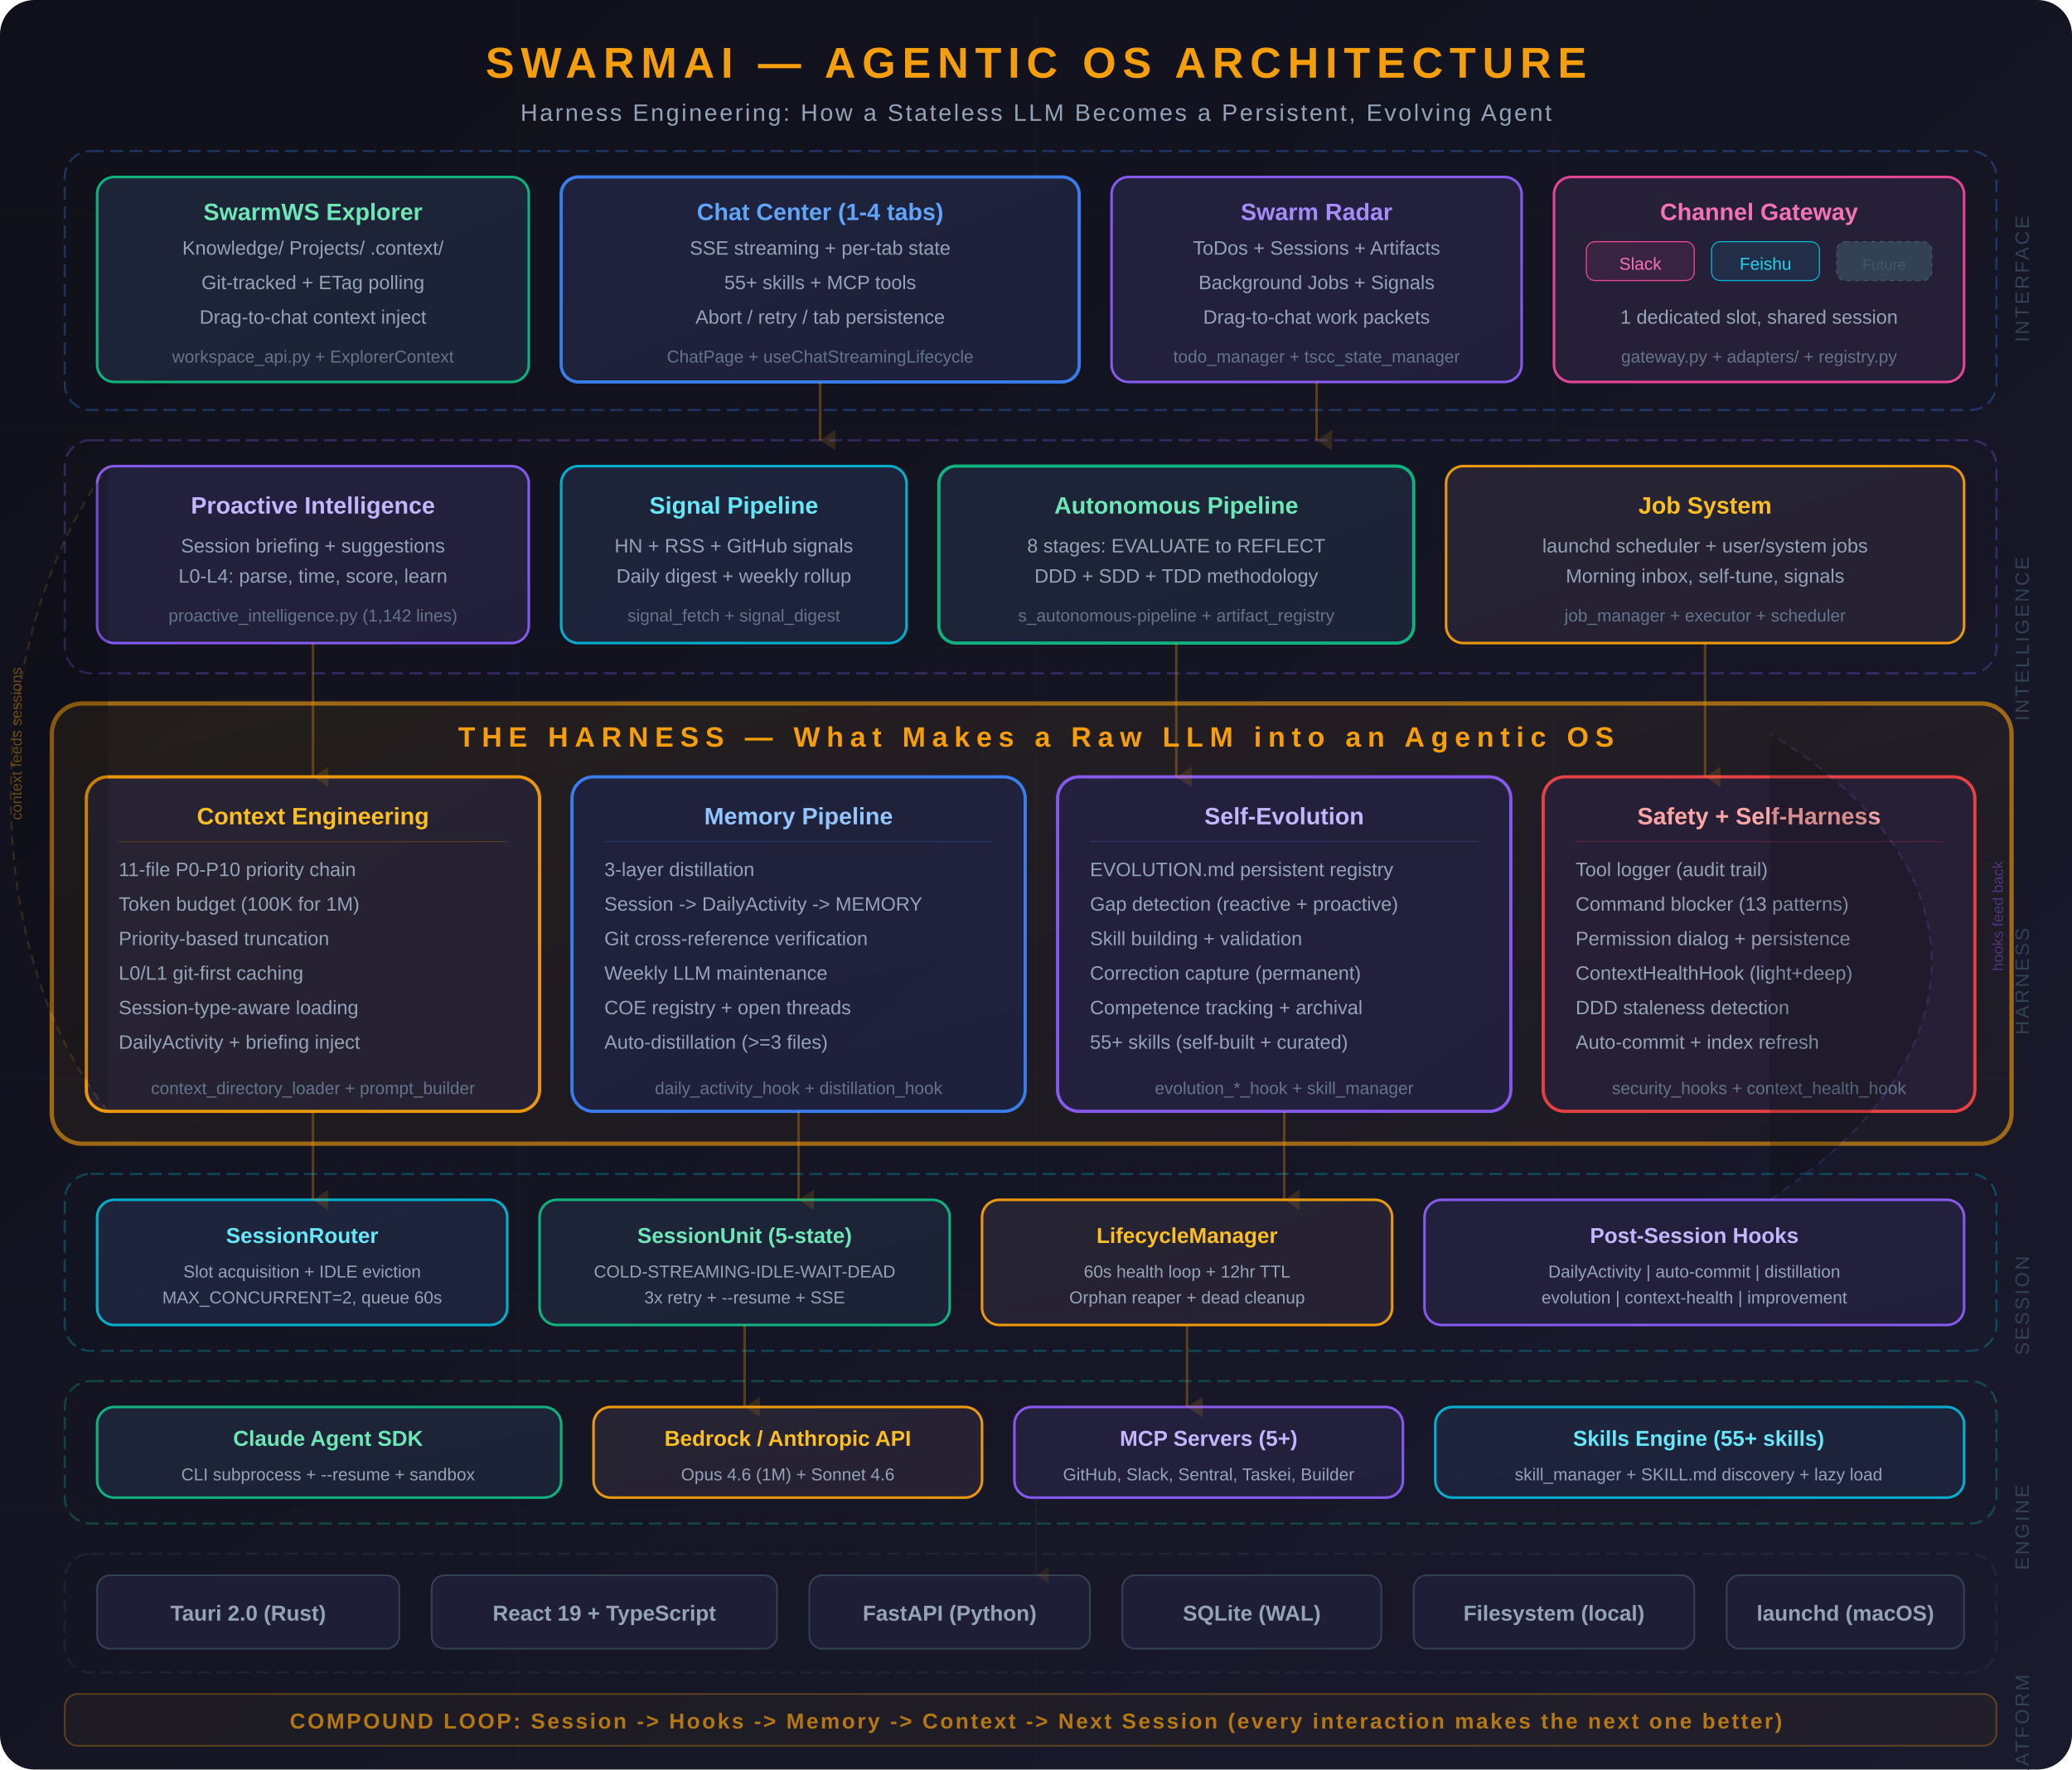
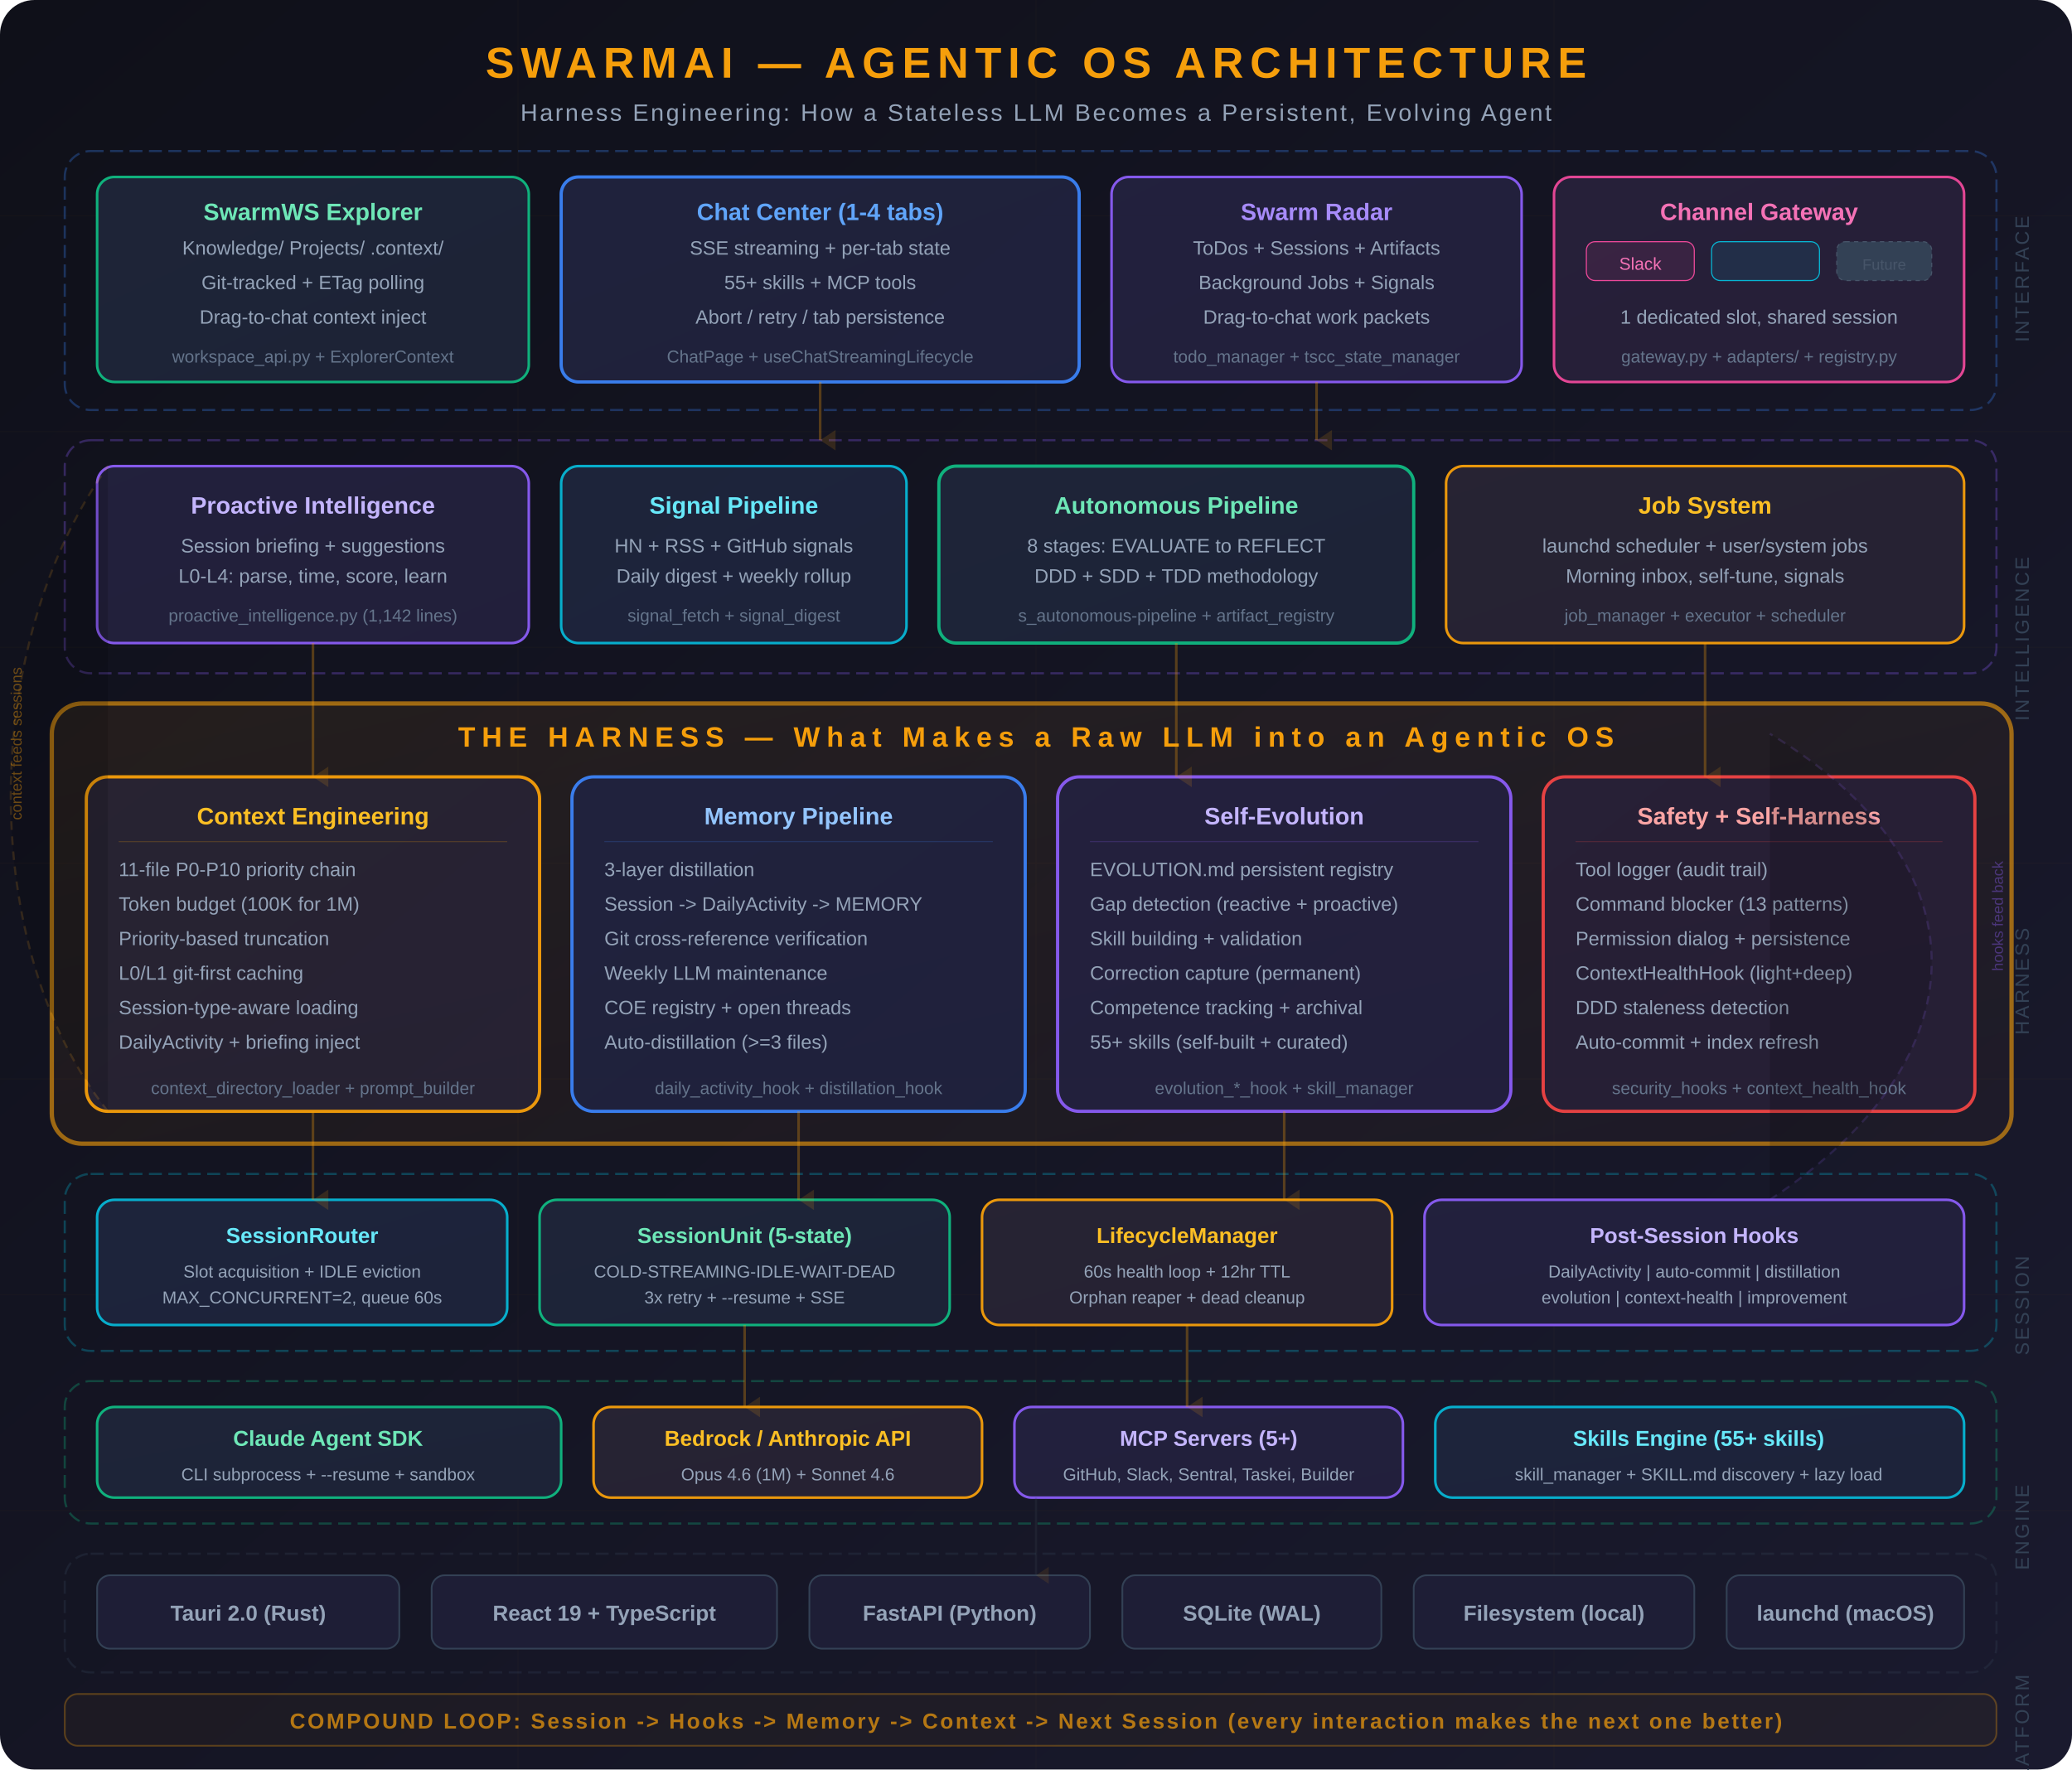
<svg xmlns="http://www.w3.org/2000/svg" viewBox="0 0 960 820" width="960" height="820">
  <defs>
    <linearGradient id="bg" x1="0%" y1="0%" x2="100%" y2="100%">
      <stop offset="0%" stop-color="#0f1019" />
      <stop offset="100%" stop-color="#1a1a2e" />
    </linearGradient>
    <linearGradient id="gold" x1="0%" y1="0%" x2="100%" y2="100%">
      <stop offset="0%" stop-color="#f59e0b" />
      <stop offset="100%" stop-color="#d97706" />
    </linearGradient>
    <linearGradient id="blue" x1="0%" y1="0%" x2="100%" y2="100%">
      <stop offset="0%" stop-color="#3b82f6" />
      <stop offset="100%" stop-color="#2563eb" />
    </linearGradient>
    <linearGradient id="purple" x1="0%" y1="0%" x2="100%" y2="100%">
      <stop offset="0%" stop-color="#8b5cf6" />
      <stop offset="100%" stop-color="#7c3aed" />
    </linearGradient>
    <linearGradient id="green" x1="0%" y1="0%" x2="100%" y2="100%">
      <stop offset="0%" stop-color="#10b981" />
      <stop offset="100%" stop-color="#059669" />
    </linearGradient>
    <linearGradient id="red" x1="0%" y1="0%" x2="100%" y2="100%">
      <stop offset="0%" stop-color="#ef4444" />
      <stop offset="100%" stop-color="#dc2626" />
    </linearGradient>
    <linearGradient id="cyan" x1="0%" y1="0%" x2="100%" y2="100%">
      <stop offset="0%" stop-color="#06b6d4" />
      <stop offset="100%" stop-color="#0891b2" />
    </linearGradient>
    <linearGradient id="pink" x1="0%" y1="0%" x2="100%" y2="100%">
      <stop offset="0%" stop-color="#ec4899" />
      <stop offset="100%" stop-color="#db2777" />
    </linearGradient>
    <linearGradient id="harnessGlow" x1="0%" y1="0%" x2="100%" y2="100%">
      <stop offset="0%" stop-color="#f59e0b" stop-opacity="0.08" />
      <stop offset="100%" stop-color="#d97706" stop-opacity="0.03" />
    </linearGradient>
    <marker id="arrowDown" markerWidth="8" markerHeight="6" refX="4" refY="6" orient="auto">
      <polygon points="0 0, 8 0, 4 6" fill="#f59e0b" opacity="0.5" />
    </marker>
    <marker id="arrowUp" markerWidth="8" markerHeight="6" refX="4" refY="0" orient="auto">
      <polygon points="0 6, 8 6, 4 0" fill="#8b5cf6" opacity="0.5" />
    </marker>
    <marker id="arrowRight" markerWidth="8" markerHeight="6" refX="8" refY="3" orient="auto">
      <polygon points="0 0, 8 3, 0 6" fill="#f59e0b" opacity="0.5" />
    </marker>
  </defs>
  <rect width="960" height="820" rx="16" fill="url(#bg)" />
  <g opacity="0.02" stroke="#f59e0b">
    <line x1="0" y1="100" x2="960" y2="100" stroke-width="0.5" />
    <line x1="0" y1="200" x2="960" y2="200" stroke-width="0.5" />
    <line x1="0" y1="300" x2="960" y2="300" stroke-width="0.5" />
    <line x1="0" y1="400" x2="960" y2="400" stroke-width="0.5" />
    <line x1="0" y1="500" x2="960" y2="500" stroke-width="0.5" />
    <line x1="0" y1="600" x2="960" y2="600" stroke-width="0.5" />
    <line x1="0" y1="700" x2="960" y2="700" stroke-width="0.5" />
    <line x1="240" y1="0" x2="240" y2="820" stroke-width="0.5" />
    <line x1="480" y1="0" x2="480" y2="820" stroke-width="0.5" />
    <line x1="720" y1="0" x2="720" y2="820" stroke-width="0.5" />
  </g>
  <text x="480" y="36" text-anchor="middle" fill="#f59e0b" font-family="Arial,Helvetica,sans-serif" font-size="20" font-weight="bold" letter-spacing="3">SWARMAI  —  AGENTIC OS ARCHITECTURE</text>
  <text x="480" y="56" text-anchor="middle" fill="#94a3b8" font-family="Arial,Helvetica,sans-serif" font-size="11" letter-spacing="1">Harness Engineering: How a Stateless LLM Becomes a Persistent, Evolving Agent</text>
  <g fill="#334155" font-family="Arial,Helvetica,sans-serif" font-size="9" letter-spacing="1">
    <text x="940" y="100" text-anchor="end" transform="rotate(-90,940,100)">INTERFACE</text>
    <text x="940" y="258" text-anchor="end" transform="rotate(-90,940,258)">INTELLIGENCE</text>
    <text x="940" y="430" text-anchor="end" transform="rotate(-90,940,430)">HARNESS</text>
    <text x="940" y="582" text-anchor="end" transform="rotate(-90,940,582)">SESSION</text>
    <text x="940" y="688" text-anchor="end" transform="rotate(-90,940,688)">ENGINE</text>
    <text x="940" y="776" text-anchor="end" transform="rotate(-90,940,776)">PLATFORM</text>
  </g>
  <rect x="30" y="70" width="895" height="120" rx="12" fill="none" stroke="#3b82f6" stroke-width="1" stroke-opacity="0.3" stroke-dasharray="6 3" />
  <rect x="45" y="82" width="200" height="95" rx="8" fill="#1e1e36" stroke="#10b981" stroke-width="1.2" opacity="0.95" />
  <rect x="45" y="82" width="200" height="95" rx="8" fill="url(#green)" opacity="0.04" />
  <text x="145" y="102" text-anchor="middle" fill="#6ee7b7" font-family="Arial,Helvetica,sans-serif" font-size="11" font-weight="bold">SwarmWS Explorer</text>
  <text x="145" y="118" text-anchor="middle" fill="#94a3b8" font-family="Arial,Helvetica,sans-serif" font-size="9">Knowledge/ Projects/ .context/</text>
  <text x="145" y="134" text-anchor="middle" fill="#94a3b8" font-family="Arial,Helvetica,sans-serif" font-size="9">Git-tracked + ETag polling</text>
  <text x="145" y="150" text-anchor="middle" fill="#94a3b8" font-family="Arial,Helvetica,sans-serif" font-size="9">Drag-to-chat context inject</text>
  <text x="145" y="168" text-anchor="middle" fill="#64748b" font-family="Arial,Helvetica,sans-serif" font-size="8">workspace_api.py + ExplorerContext</text>
  <rect x="260" y="82" width="240" height="95" rx="8" fill="#1e1e36" stroke="#3b82f6" stroke-width="1.5" opacity="0.95" />
  <rect x="260" y="82" width="240" height="95" rx="8" fill="url(#blue)" opacity="0.04" />
  <text x="380" y="102" text-anchor="middle" fill="#60a5fa" font-family="Arial,Helvetica,sans-serif" font-size="11" font-weight="bold">Chat Center (1-4 tabs)</text>
  <text x="380" y="118" text-anchor="middle" fill="#94a3b8" font-family="Arial,Helvetica,sans-serif" font-size="9">SSE streaming + per-tab state</text>
  <text x="380" y="134" text-anchor="middle" fill="#94a3b8" font-family="Arial,Helvetica,sans-serif" font-size="9">55+ skills + MCP tools</text>
  <text x="380" y="150" text-anchor="middle" fill="#94a3b8" font-family="Arial,Helvetica,sans-serif" font-size="9">Abort / retry / tab persistence</text>
  <text x="380" y="168" text-anchor="middle" fill="#64748b" font-family="Arial,Helvetica,sans-serif" font-size="8">ChatPage + useChatStreamingLifecycle</text>
  <rect x="515" y="82" width="190" height="95" rx="8" fill="#1e1e36" stroke="#8b5cf6" stroke-width="1.2" opacity="0.95" />
  <rect x="515" y="82" width="190" height="95" rx="8" fill="url(#purple)" opacity="0.04" />
  <text x="610" y="102" text-anchor="middle" fill="#a78bfa" font-family="Arial,Helvetica,sans-serif" font-size="11" font-weight="bold">Swarm Radar</text>
  <text x="610" y="118" text-anchor="middle" fill="#94a3b8" font-family="Arial,Helvetica,sans-serif" font-size="9">ToDos + Sessions + Artifacts</text>
  <text x="610" y="134" text-anchor="middle" fill="#94a3b8" font-family="Arial,Helvetica,sans-serif" font-size="9">Background Jobs + Signals</text>
  <text x="610" y="150" text-anchor="middle" fill="#94a3b8" font-family="Arial,Helvetica,sans-serif" font-size="9">Drag-to-chat work packets</text>
  <text x="610" y="168" text-anchor="middle" fill="#64748b" font-family="Arial,Helvetica,sans-serif" font-size="8">todo_manager + tscc_state_manager</text>
  <rect x="720" y="82" width="190" height="95" rx="8" fill="#1e1e36" stroke="#ec4899" stroke-width="1.2" opacity="0.95" />
  <rect x="720" y="82" width="190" height="95" rx="8" fill="url(#pink)" opacity="0.04" />
  <text x="815" y="102" text-anchor="middle" fill="#f472b6" font-family="Arial,Helvetica,sans-serif" font-size="11" font-weight="bold">Channel Gateway</text>
  <rect x="735" y="112" width="50" height="18" rx="4" fill="#ec4899" fill-opacity="0.1" stroke="#ec4899" stroke-width="0.5" />
  <text x="760" y="125" text-anchor="middle" fill="#f472b6" font-family="Arial,Helvetica,sans-serif" font-size="8">Slack</text>
  <rect x="793" y="112" width="50" height="18" rx="4" fill="#06b6d4" fill-opacity="0.1" stroke="#06b6d4" stroke-width="0.5" />
-   <text x="818" y="125" text-anchor="middle" fill="#22d3ee" font-family="Arial,Helvetica,sans-serif" font-size="8">Feishu</text>
  <rect x="851" y="112" width="44" height="18" rx="4" fill="#334155" stroke="#475569" stroke-width="0.5" stroke-dasharray="2 2" />
  <text x="873" y="125" text-anchor="middle" fill="#475569" font-family="Arial,Helvetica,sans-serif" font-size="7">Future</text>
  <text x="815" y="150" text-anchor="middle" fill="#94a3b8" font-family="Arial,Helvetica,sans-serif" font-size="9">1 dedicated slot, shared session</text>
  <text x="815" y="168" text-anchor="middle" fill="#64748b" font-family="Arial,Helvetica,sans-serif" font-size="8">gateway.py + adapters/ + registry.py</text>
  <rect x="30" y="204" width="895" height="108" rx="12" fill="none" stroke="#8b5cf6" stroke-width="1" stroke-opacity="0.3" stroke-dasharray="6 3" />
  <rect x="45" y="216" width="200" height="82" rx="8" fill="#1e1e36" stroke="#8b5cf6" stroke-width="1.2" opacity="0.95" />
  <rect x="45" y="216" width="200" height="82" rx="8" fill="url(#purple)" opacity="0.04" />
  <text x="145" y="238" text-anchor="middle" fill="#c4b5fd" font-family="Arial,Helvetica,sans-serif" font-size="11" font-weight="bold">Proactive Intelligence</text>
  <text x="145" y="256" text-anchor="middle" fill="#94a3b8" font-family="Arial,Helvetica,sans-serif" font-size="9">Session briefing + suggestions</text>
  <text x="145" y="270" text-anchor="middle" fill="#94a3b8" font-family="Arial,Helvetica,sans-serif" font-size="9">L0-L4: parse, time, score, learn</text>
  <text x="145" y="288" text-anchor="middle" fill="#64748b" font-family="Arial,Helvetica,sans-serif" font-size="8">proactive_intelligence.py (1,142 lines)</text>
  <rect x="260" y="216" width="160" height="82" rx="8" fill="#1e1e36" stroke="#06b6d4" stroke-width="1.2" opacity="0.95" />
  <rect x="260" y="216" width="160" height="82" rx="8" fill="url(#cyan)" opacity="0.04" />
  <text x="340" y="238" text-anchor="middle" fill="#67e8f9" font-family="Arial,Helvetica,sans-serif" font-size="11" font-weight="bold">Signal Pipeline</text>
  <text x="340" y="256" text-anchor="middle" fill="#94a3b8" font-family="Arial,Helvetica,sans-serif" font-size="9">HN + RSS + GitHub signals</text>
  <text x="340" y="270" text-anchor="middle" fill="#94a3b8" font-family="Arial,Helvetica,sans-serif" font-size="9">Daily digest + weekly rollup</text>
  <text x="340" y="288" text-anchor="middle" fill="#64748b" font-family="Arial,Helvetica,sans-serif" font-size="8">signal_fetch + signal_digest</text>
  <rect x="435" y="216" width="220" height="82" rx="8" fill="#1e1e36" stroke="#10b981" stroke-width="1.5" opacity="0.95" />
  <rect x="435" y="216" width="220" height="82" rx="8" fill="url(#green)" opacity="0.04" />
  <text x="545" y="238" text-anchor="middle" fill="#6ee7b7" font-family="Arial,Helvetica,sans-serif" font-size="11" font-weight="bold">Autonomous Pipeline</text>
  <text x="545" y="256" text-anchor="middle" fill="#94a3b8" font-family="Arial,Helvetica,sans-serif" font-size="9">8 stages: EVALUATE to REFLECT</text>
  <text x="545" y="270" text-anchor="middle" fill="#94a3b8" font-family="Arial,Helvetica,sans-serif" font-size="9">DDD + SDD + TDD methodology</text>
  <text x="545" y="288" text-anchor="middle" fill="#64748b" font-family="Arial,Helvetica,sans-serif" font-size="8">s_autonomous-pipeline + artifact_registry</text>
  <rect x="670" y="216" width="240" height="82" rx="8" fill="#1e1e36" stroke="#f59e0b" stroke-width="1.2" opacity="0.95" />
  <rect x="670" y="216" width="240" height="82" rx="8" fill="url(#gold)" opacity="0.04" />
  <text x="790" y="238" text-anchor="middle" fill="#fbbf24" font-family="Arial,Helvetica,sans-serif" font-size="11" font-weight="bold">Job System</text>
  <text x="790" y="256" text-anchor="middle" fill="#94a3b8" font-family="Arial,Helvetica,sans-serif" font-size="9">launchd scheduler + user/system jobs</text>
  <text x="790" y="270" text-anchor="middle" fill="#94a3b8" font-family="Arial,Helvetica,sans-serif" font-size="9">Morning inbox, self-tune, signals</text>
  <text x="790" y="288" text-anchor="middle" fill="#64748b" font-family="Arial,Helvetica,sans-serif" font-size="8">job_manager + executor + scheduler</text>
  <rect x="24" y="326" width="908" height="204" rx="14" fill="url(#harnessGlow)" stroke="#f59e0b" stroke-width="2" stroke-opacity="0.6" />
  <text x="480" y="346" text-anchor="middle" fill="#f59e0b" font-family="Arial,Helvetica,sans-serif" font-size="13" font-weight="bold" letter-spacing="3">THE HARNESS — What Makes a Raw LLM into an Agentic OS</text>
  <rect x="40" y="360" width="210" height="155" rx="10" fill="#1e1e36" stroke="#f59e0b" stroke-width="1.5" opacity="0.95" />
  <rect x="40" y="360" width="210" height="155" rx="10" fill="url(#gold)" opacity="0.04" />
  <text x="145" y="382" text-anchor="middle" fill="#fbbf24" font-family="Arial,Helvetica,sans-serif" font-size="11" font-weight="bold">Context Engineering</text>
  <line x1="55" y1="390" x2="235" y2="390" stroke="#f59e0b" stroke-width="0.5" opacity="0.2" />
  <text x="55" y="406" fill="#94a3b8" font-family="Arial,Helvetica,sans-serif" font-size="9">11-file P0-P10 priority chain</text>
  <text x="55" y="422" fill="#94a3b8" font-family="Arial,Helvetica,sans-serif" font-size="9">Token budget (100K for 1M)</text>
  <text x="55" y="438" fill="#94a3b8" font-family="Arial,Helvetica,sans-serif" font-size="9">Priority-based truncation</text>
  <text x="55" y="454" fill="#94a3b8" font-family="Arial,Helvetica,sans-serif" font-size="9">L0/L1 git-first caching</text>
  <text x="55" y="470" fill="#94a3b8" font-family="Arial,Helvetica,sans-serif" font-size="9">Session-type-aware loading</text>
  <text x="55" y="486" fill="#94a3b8" font-family="Arial,Helvetica,sans-serif" font-size="9">DailyActivity + briefing inject</text>
  <text x="145" y="507" text-anchor="middle" fill="#64748b" font-family="Arial,Helvetica,sans-serif" font-size="8">context_directory_loader + prompt_builder</text>
  <rect x="265" y="360" width="210" height="155" rx="10" fill="#1e1e36" stroke="#3b82f6" stroke-width="1.5" opacity="0.95" />
  <rect x="265" y="360" width="210" height="155" rx="10" fill="url(#blue)" opacity="0.04" />
  <text x="370" y="382" text-anchor="middle" fill="#93c5fd" font-family="Arial,Helvetica,sans-serif" font-size="11" font-weight="bold">Memory Pipeline</text>
  <line x1="280" y1="390" x2="460" y2="390" stroke="#3b82f6" stroke-width="0.5" opacity="0.2" />
  <text x="280" y="406" fill="#94a3b8" font-family="Arial,Helvetica,sans-serif" font-size="9">3-layer distillation</text>
  <text x="280" y="422" fill="#94a3b8" font-family="Arial,Helvetica,sans-serif" font-size="9">Session -&gt; DailyActivity -&gt; MEMORY</text>
  <text x="280" y="438" fill="#94a3b8" font-family="Arial,Helvetica,sans-serif" font-size="9">Git cross-reference verification</text>
  <text x="280" y="454" fill="#94a3b8" font-family="Arial,Helvetica,sans-serif" font-size="9">Weekly LLM maintenance</text>
  <text x="280" y="470" fill="#94a3b8" font-family="Arial,Helvetica,sans-serif" font-size="9">COE registry + open threads</text>
  <text x="280" y="486" fill="#94a3b8" font-family="Arial,Helvetica,sans-serif" font-size="9">Auto-distillation (&gt;=3 files)</text>
  <text x="370" y="507" text-anchor="middle" fill="#64748b" font-family="Arial,Helvetica,sans-serif" font-size="8">daily_activity_hook + distillation_hook</text>
  <rect x="490" y="360" width="210" height="155" rx="10" fill="#1e1e36" stroke="#8b5cf6" stroke-width="1.5" opacity="0.95" />
  <rect x="490" y="360" width="210" height="155" rx="10" fill="url(#purple)" opacity="0.04" />
  <text x="595" y="382" text-anchor="middle" fill="#c4b5fd" font-family="Arial,Helvetica,sans-serif" font-size="11" font-weight="bold">Self-Evolution</text>
  <line x1="505" y1="390" x2="685" y2="390" stroke="#8b5cf6" stroke-width="0.5" opacity="0.2" />
  <text x="505" y="406" fill="#94a3b8" font-family="Arial,Helvetica,sans-serif" font-size="9">EVOLUTION.md persistent registry</text>
  <text x="505" y="422" fill="#94a3b8" font-family="Arial,Helvetica,sans-serif" font-size="9">Gap detection (reactive + proactive)</text>
  <text x="505" y="438" fill="#94a3b8" font-family="Arial,Helvetica,sans-serif" font-size="9">Skill building + validation</text>
  <text x="505" y="454" fill="#94a3b8" font-family="Arial,Helvetica,sans-serif" font-size="9">Correction capture (permanent)</text>
  <text x="505" y="470" fill="#94a3b8" font-family="Arial,Helvetica,sans-serif" font-size="9">Competence tracking + archival</text>
  <text x="505" y="486" fill="#94a3b8" font-family="Arial,Helvetica,sans-serif" font-size="9">55+ skills (self-built + curated)</text>
  <text x="595" y="507" text-anchor="middle" fill="#64748b" font-family="Arial,Helvetica,sans-serif" font-size="8">evolution_*_hook + skill_manager</text>
  <rect x="715" y="360" width="200" height="155" rx="10" fill="#1e1e36" stroke="#ef4444" stroke-width="1.5" opacity="0.95" />
  <rect x="715" y="360" width="200" height="155" rx="10" fill="url(#red)" opacity="0.04" />
  <text x="815" y="382" text-anchor="middle" fill="#fca5a5" font-family="Arial,Helvetica,sans-serif" font-size="11" font-weight="bold">Safety + Self-Harness</text>
  <line x1="730" y1="390" x2="900" y2="390" stroke="#ef4444" stroke-width="0.5" opacity="0.2" />
  <text x="730" y="406" fill="#94a3b8" font-family="Arial,Helvetica,sans-serif" font-size="9">Tool logger (audit trail)</text>
  <text x="730" y="422" fill="#94a3b8" font-family="Arial,Helvetica,sans-serif" font-size="9">Command blocker (13 patterns)</text>
  <text x="730" y="438" fill="#94a3b8" font-family="Arial,Helvetica,sans-serif" font-size="9">Permission dialog + persistence</text>
  <text x="730" y="454" fill="#94a3b8" font-family="Arial,Helvetica,sans-serif" font-size="9">ContextHealthHook (light+deep)</text>
  <text x="730" y="470" fill="#94a3b8" font-family="Arial,Helvetica,sans-serif" font-size="9">DDD staleness detection</text>
  <text x="730" y="486" fill="#94a3b8" font-family="Arial,Helvetica,sans-serif" font-size="9">Auto-commit + index refresh</text>
  <text x="815" y="507" text-anchor="middle" fill="#64748b" font-family="Arial,Helvetica,sans-serif" font-size="8">security_hooks + context_health_hook</text>
  <rect x="30" y="544" width="895" height="82" rx="12" fill="none" stroke="#06b6d4" stroke-width="1" stroke-opacity="0.3" stroke-dasharray="6 3" />
  <rect x="45" y="556" width="190" height="58" rx="8" fill="#1e1e36" stroke="#06b6d4" stroke-width="1.2" opacity="0.95" />
  <rect x="45" y="556" width="190" height="58" rx="8" fill="url(#cyan)" opacity="0.04" />
  <text x="140" y="576" text-anchor="middle" fill="#67e8f9" font-family="Arial,Helvetica,sans-serif" font-size="10" font-weight="bold">SessionRouter</text>
  <text x="140" y="592" text-anchor="middle" fill="#94a3b8" font-family="Arial,Helvetica,sans-serif" font-size="8">Slot acquisition + IDLE eviction</text>
  <text x="140" y="604" text-anchor="middle" fill="#94a3b8" font-family="Arial,Helvetica,sans-serif" font-size="8">MAX_CONCURRENT=2, queue 60s</text>
  <rect x="250" y="556" width="190" height="58" rx="8" fill="#1e1e36" stroke="#10b981" stroke-width="1.2" opacity="0.95" />
  <rect x="250" y="556" width="190" height="58" rx="8" fill="url(#green)" opacity="0.04" />
  <text x="345" y="576" text-anchor="middle" fill="#6ee7b7" font-family="Arial,Helvetica,sans-serif" font-size="10" font-weight="bold">SessionUnit (5-state)</text>
  <text x="345" y="592" text-anchor="middle" fill="#94a3b8" font-family="Arial,Helvetica,sans-serif" font-size="8">COLD-STREAMING-IDLE-WAIT-DEAD</text>
  <text x="345" y="604" text-anchor="middle" fill="#94a3b8" font-family="Arial,Helvetica,sans-serif" font-size="8">3x retry + --resume + SSE</text>
  <rect x="455" y="556" width="190" height="58" rx="8" fill="#1e1e36" stroke="#f59e0b" stroke-width="1.2" opacity="0.95" />
  <rect x="455" y="556" width="190" height="58" rx="8" fill="url(#gold)" opacity="0.04" />
  <text x="550" y="576" text-anchor="middle" fill="#fbbf24" font-family="Arial,Helvetica,sans-serif" font-size="10" font-weight="bold">LifecycleManager</text>
  <text x="550" y="592" text-anchor="middle" fill="#94a3b8" font-family="Arial,Helvetica,sans-serif" font-size="8">60s health loop + 12hr TTL</text>
  <text x="550" y="604" text-anchor="middle" fill="#94a3b8" font-family="Arial,Helvetica,sans-serif" font-size="8">Orphan reaper + dead cleanup</text>
  <rect x="660" y="556" width="250" height="58" rx="8" fill="#1e1e36" stroke="#8b5cf6" stroke-width="1.2" opacity="0.95" />
  <rect x="660" y="556" width="250" height="58" rx="8" fill="url(#purple)" opacity="0.04" />
  <text x="785" y="576" text-anchor="middle" fill="#c4b5fd" font-family="Arial,Helvetica,sans-serif" font-size="10" font-weight="bold">Post-Session Hooks</text>
  <text x="785" y="592" text-anchor="middle" fill="#94a3b8" font-family="Arial,Helvetica,sans-serif" font-size="8">DailyActivity | auto-commit | distillation</text>
  <text x="785" y="604" text-anchor="middle" fill="#94a3b8" font-family="Arial,Helvetica,sans-serif" font-size="8">evolution | context-health | improvement</text>
  <rect x="30" y="640" width="895" height="66" rx="12" fill="none" stroke="#10b981" stroke-width="1" stroke-opacity="0.3" stroke-dasharray="6 3" />
  <rect x="45" y="652" width="215" height="42" rx="8" fill="#1e1e36" stroke="#10b981" stroke-width="1.2" opacity="0.95" />
  <rect x="45" y="652" width="215" height="42" rx="8" fill="url(#green)" opacity="0.04" />
  <text x="152" y="670" text-anchor="middle" fill="#6ee7b7" font-family="Arial,Helvetica,sans-serif" font-size="10" font-weight="bold">Claude Agent SDK</text>
  <text x="152" y="686" text-anchor="middle" fill="#94a3b8" font-family="Arial,Helvetica,sans-serif" font-size="8">CLI subprocess + --resume + sandbox</text>
  <rect x="275" y="652" width="180" height="42" rx="8" fill="#1e1e36" stroke="#f59e0b" stroke-width="1.2" opacity="0.95" />
  <rect x="275" y="652" width="180" height="42" rx="8" fill="url(#gold)" opacity="0.04" />
  <text x="365" y="670" text-anchor="middle" fill="#fbbf24" font-family="Arial,Helvetica,sans-serif" font-size="10" font-weight="bold">Bedrock / Anthropic API</text>
  <text x="365" y="686" text-anchor="middle" fill="#94a3b8" font-family="Arial,Helvetica,sans-serif" font-size="8">Opus 4.6 (1M) + Sonnet 4.6</text>
  <rect x="470" y="652" width="180" height="42" rx="8" fill="#1e1e36" stroke="#8b5cf6" stroke-width="1.2" opacity="0.95" />
  <rect x="470" y="652" width="180" height="42" rx="8" fill="url(#purple)" opacity="0.04" />
  <text x="560" y="670" text-anchor="middle" fill="#c4b5fd" font-family="Arial,Helvetica,sans-serif" font-size="10" font-weight="bold">MCP Servers (5+)</text>
  <text x="560" y="686" text-anchor="middle" fill="#94a3b8" font-family="Arial,Helvetica,sans-serif" font-size="8">GitHub, Slack, Sentral, Taskei, Builder</text>
  <rect x="665" y="652" width="245" height="42" rx="8" fill="#1e1e36" stroke="#06b6d4" stroke-width="1.2" opacity="0.95" />
  <rect x="665" y="652" width="245" height="42" rx="8" fill="url(#cyan)" opacity="0.04" />
  <text x="787" y="670" text-anchor="middle" fill="#67e8f9" font-family="Arial,Helvetica,sans-serif" font-size="10" font-weight="bold">Skills Engine (55+ skills)</text>
  <text x="787" y="686" text-anchor="middle" fill="#94a3b8" font-family="Arial,Helvetica,sans-serif" font-size="8">skill_manager + SKILL.md discovery + lazy load</text>
  <rect x="30" y="720" width="895" height="55" rx="12" fill="none" stroke="#334155" stroke-width="1" stroke-opacity="0.3" stroke-dasharray="6 3" />
  <rect x="45" y="730" width="140" height="34" rx="6" fill="#1e1e36" stroke="#334155" stroke-width="0.8" />
  <text x="115" y="751" text-anchor="middle" fill="#94a3b8" font-family="Arial,Helvetica,sans-serif" font-size="10" font-weight="bold">Tauri 2.0 (Rust)</text>
  <rect x="200" y="730" width="160" height="34" rx="6" fill="#1e1e36" stroke="#334155" stroke-width="0.8" />
  <text x="280" y="751" text-anchor="middle" fill="#94a3b8" font-family="Arial,Helvetica,sans-serif" font-size="10" font-weight="bold">React 19 + TypeScript</text>
  <rect x="375" y="730" width="130" height="34" rx="6" fill="#1e1e36" stroke="#334155" stroke-width="0.8" />
  <text x="440" y="751" text-anchor="middle" fill="#94a3b8" font-family="Arial,Helvetica,sans-serif" font-size="10" font-weight="bold">FastAPI (Python)</text>
  <rect x="520" y="730" width="120" height="34" rx="6" fill="#1e1e36" stroke="#334155" stroke-width="0.8" />
  <text x="580" y="751" text-anchor="middle" fill="#94a3b8" font-family="Arial,Helvetica,sans-serif" font-size="10" font-weight="bold">SQLite (WAL)</text>
  <rect x="655" y="730" width="130" height="34" rx="6" fill="#1e1e36" stroke="#334155" stroke-width="0.8" />
  <text x="720" y="751" text-anchor="middle" fill="#94a3b8" font-family="Arial,Helvetica,sans-serif" font-size="10" font-weight="bold">Filesystem (local)</text>
  <rect x="800" y="730" width="110" height="34" rx="6" fill="#1e1e36" stroke="#334155" stroke-width="0.8" />
  <text x="855" y="751" text-anchor="middle" fill="#94a3b8" font-family="Arial,Helvetica,sans-serif" font-size="10" font-weight="bold">launchd (macOS)</text>
  <path d="M 380,177 L 380,204" stroke="#f59e0b" stroke-width="1.2" opacity="0.3" marker-end="url(#arrowDown)" />
  <path d="M 610,177 L 610,204" stroke="#f59e0b" stroke-width="1.2" opacity="0.3" marker-end="url(#arrowDown)" />
  <path d="M 145,298 L 145,360" stroke="#f59e0b" stroke-width="1.2" opacity="0.3" marker-end="url(#arrowDown)" />
  <path d="M 545,298 L 545,360" stroke="#f59e0b" stroke-width="1.2" opacity="0.3" marker-end="url(#arrowDown)" />
  <path d="M 790,298 L 790,360" stroke="#f59e0b" stroke-width="1.2" opacity="0.3" marker-end="url(#arrowDown)" />
  <path d="M 145,515 L 145,556" stroke="#f59e0b" stroke-width="1.2" opacity="0.3" marker-end="url(#arrowDown)" />
  <path d="M 370,515 L 370,556" stroke="#f59e0b" stroke-width="1.2" opacity="0.3" marker-end="url(#arrowDown)" />
  <path d="M 595,515 L 595,556" stroke="#f59e0b" stroke-width="1.2" opacity="0.3" marker-end="url(#arrowDown)" />
  <path d="M 345,614 L 345,652" stroke="#f59e0b" stroke-width="1.2" opacity="0.3" marker-end="url(#arrowDown)" />
  <path d="M 550,614 L 550,652" stroke="#f59e0b" stroke-width="1.2" opacity="0.3" marker-end="url(#arrowDown)" />
  <path d="M 480,694 L 480,730" stroke="#334155" stroke-width="1" opacity="0.2" marker-end="url(#arrowDown)" />
  <path d="M 820,556 C 920,490 920,400 820,340" stroke="#8b5cf6" stroke-width="1" opacity="0.15" stroke-dasharray="4 3" />
  <text x="928" y="450" fill="#8b5cf6" font-family="Arial,Helvetica,sans-serif" font-size="7" opacity="0.4" transform="rotate(-90,928,450)">hooks feed back</text>
  <path d="M 50,515 C -10,440 -10,300 50,216" stroke="#f59e0b" stroke-width="1" opacity="0.15" stroke-dasharray="4 3" />
  <text x="10" y="380" fill="#f59e0b" font-family="Arial,Helvetica,sans-serif" font-size="7" opacity="0.4" transform="rotate(-90,10,380)">context feeds sessions</text>
  <rect x="30" y="785" width="895" height="24" rx="6" fill="#f59e0b" fill-opacity="0.04" stroke="#f59e0b" stroke-width="0.8" stroke-opacity="0.3" />
  <text x="480" y="801" text-anchor="middle" fill="#f59e0b" font-family="Arial,Helvetica,sans-serif" font-size="10" font-weight="bold" letter-spacing="1" opacity="0.7">COMPOUND LOOP: Session -&gt; Hooks -&gt; Memory -&gt; Context -&gt; Next Session (every interaction makes the next one better)</text>
</svg>
